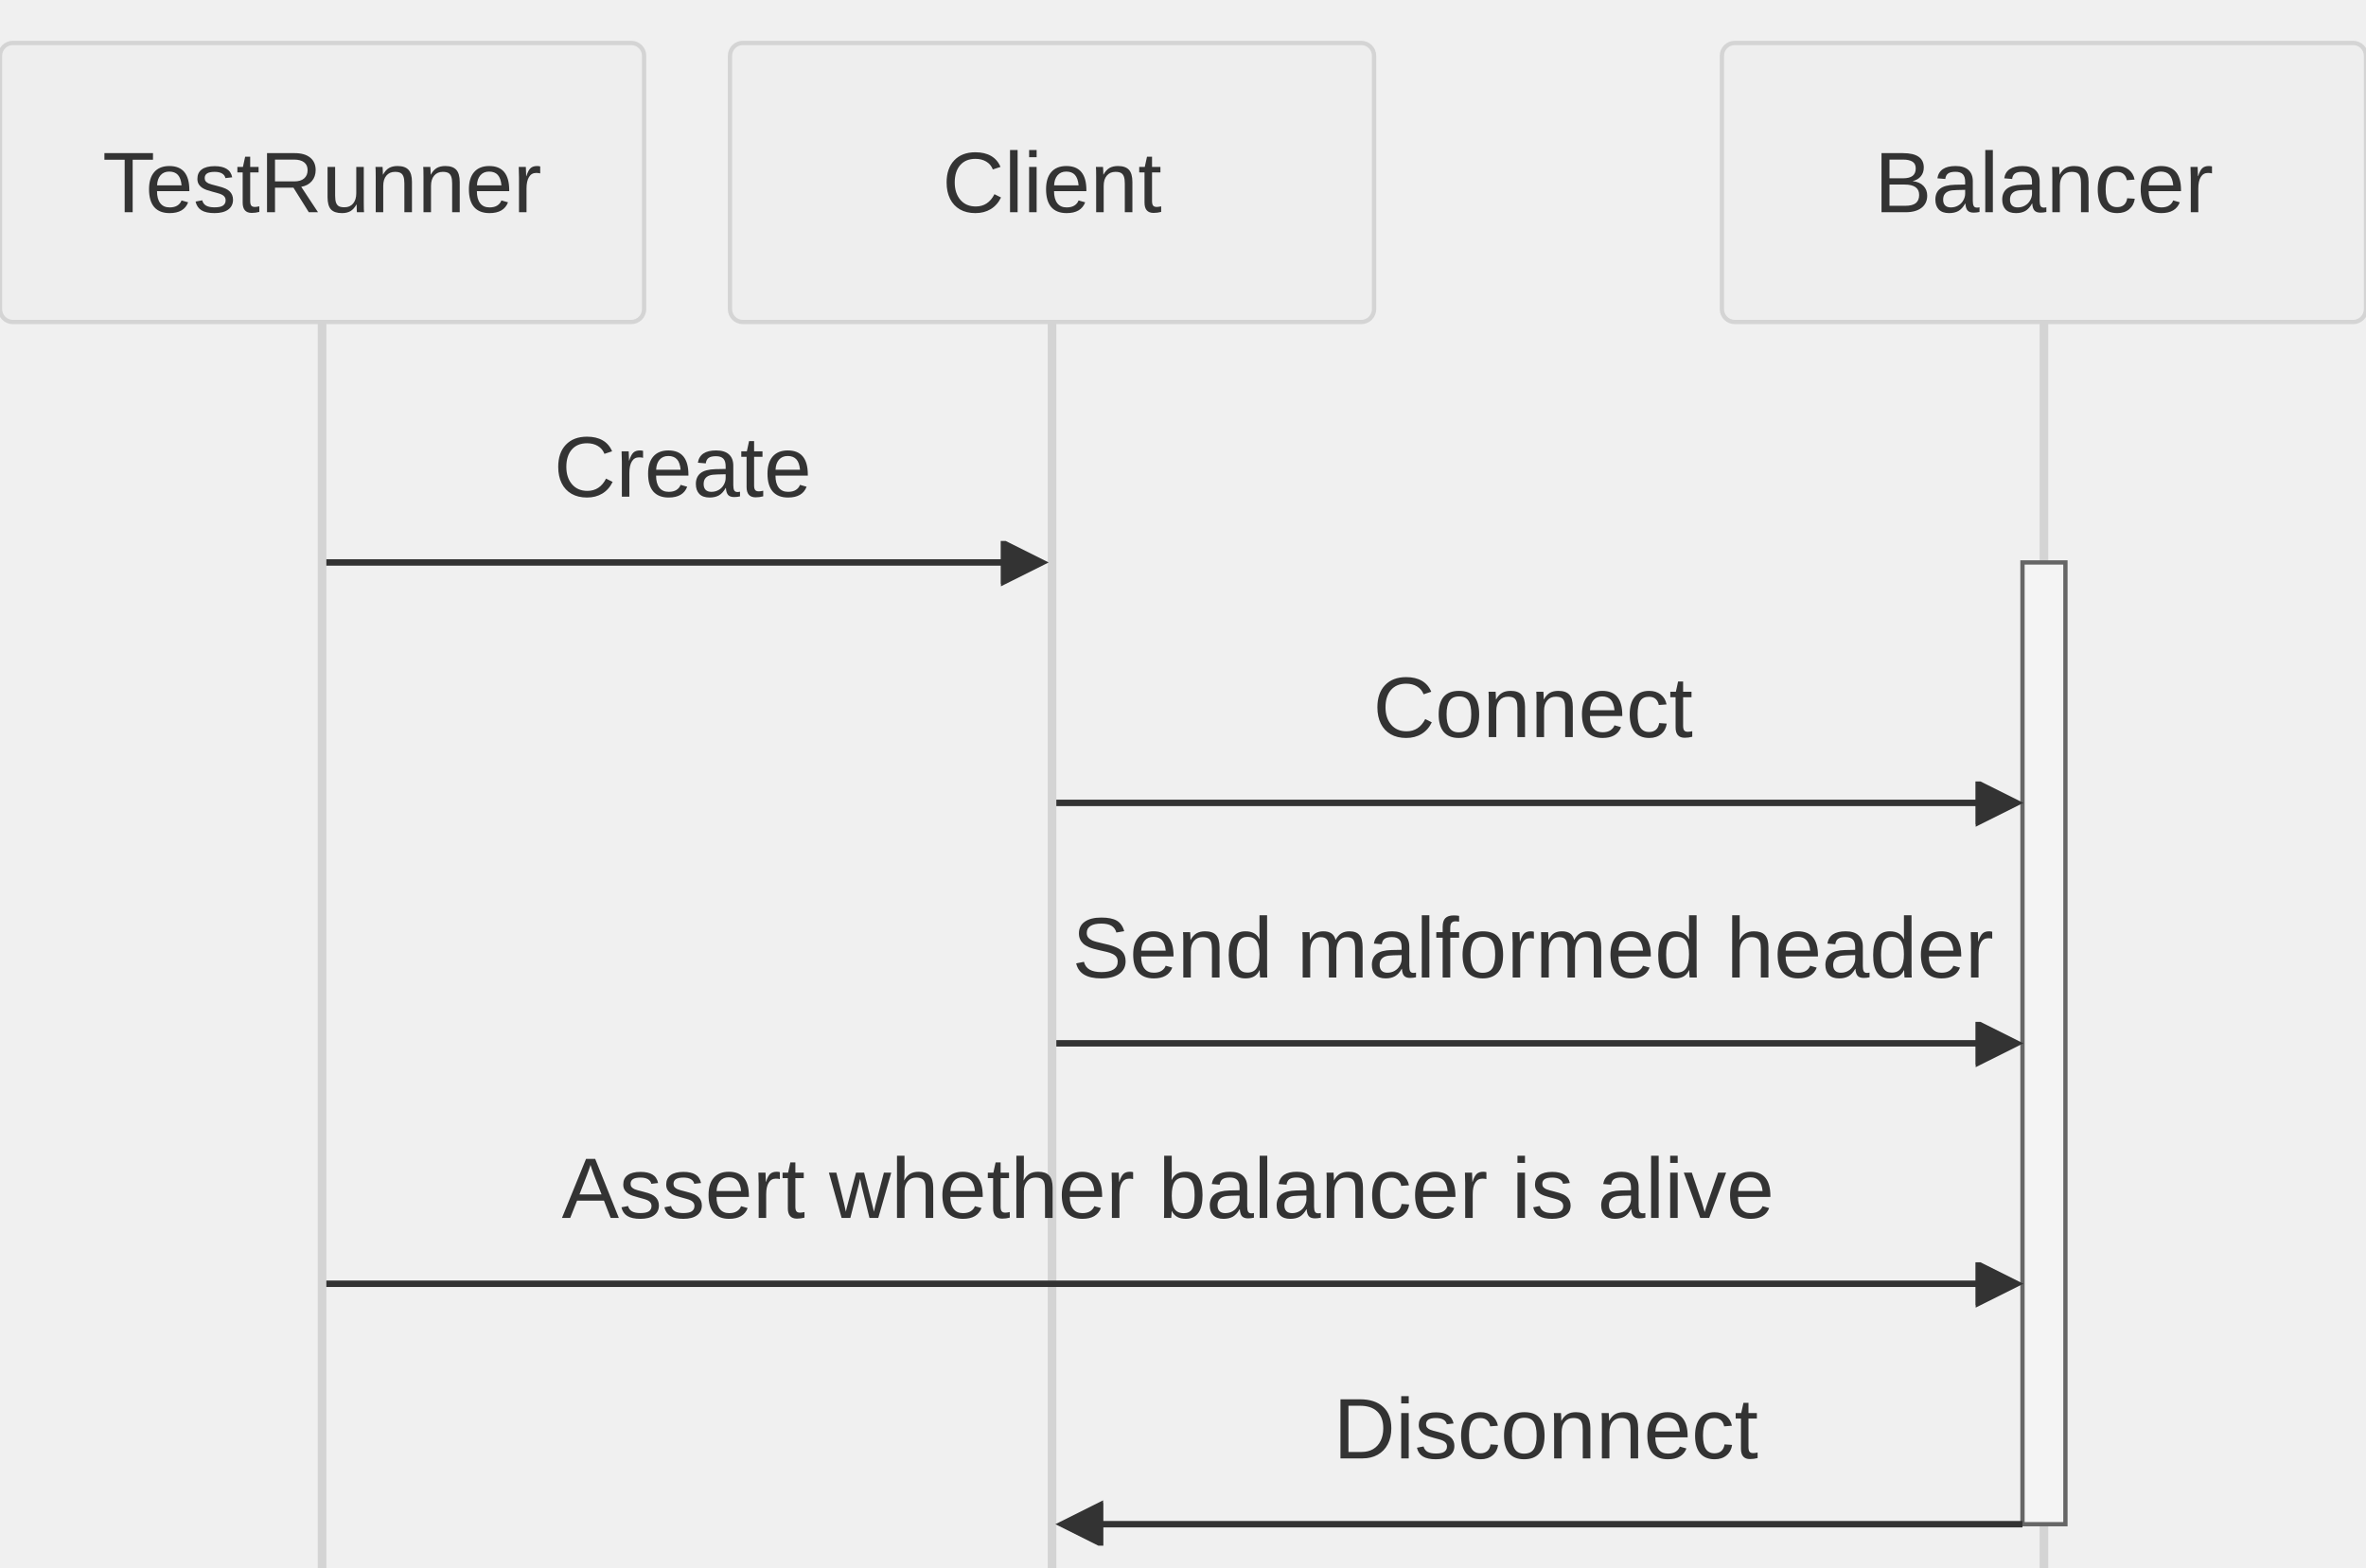
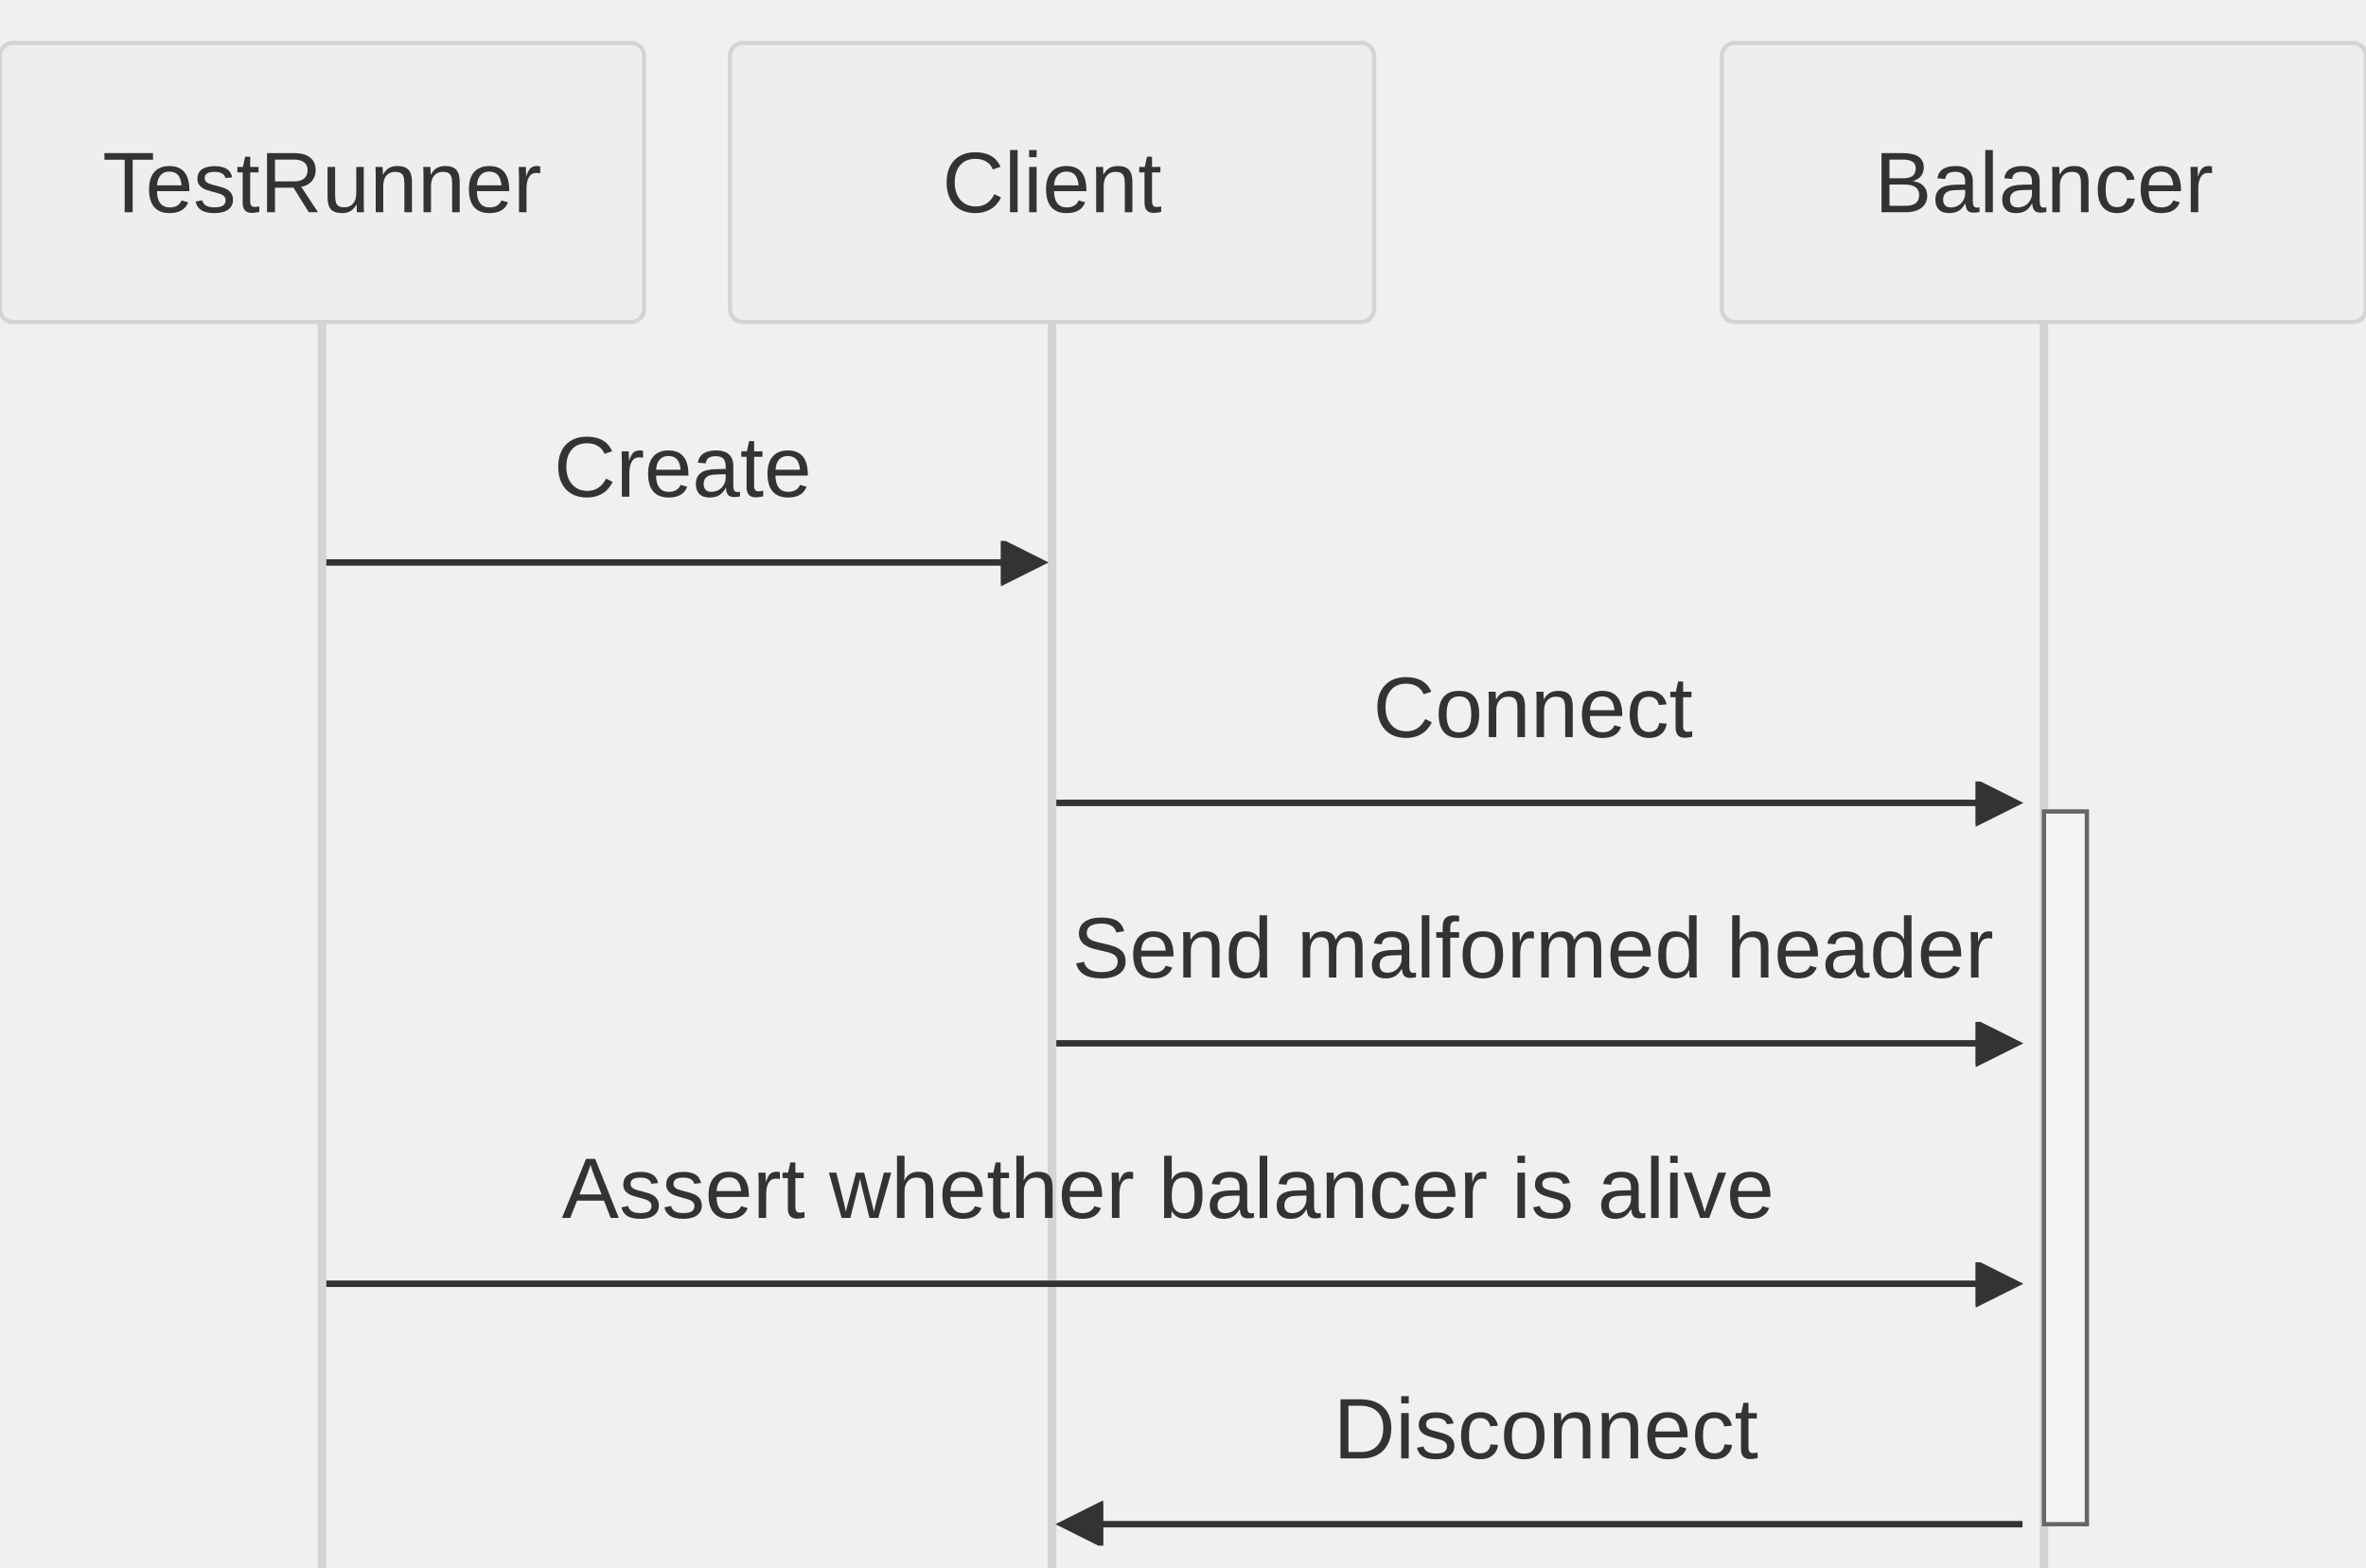
<svg xmlns="http://www.w3.org/2000/svg" aria-roledescription="sequence" role="graphics-document document" viewBox="0 -10 551 365" style="max-width: 551px; background-color: white;" width="100%" id="my-svg">
  <g>
    <line stroke="#999" stroke-width="0.5px" class="200" y2="2000" x2="476" y1="5" x1="476" id="actor2" />
    <g id="root-2">
      <rect class="actor" ry="3" rx="3" height="65" width="150" stroke="#666" fill="#eaeaea" y="0" x="401" />
      <text style="text-anchor: middle; font-size: 20px; font-weight: 400;" class="actor" alignment-baseline="central" dominant-baseline="central" y="32.5" x="476">
        <tspan dy="0" x="476">Balancer</tspan>
      </text>
    </g>
  </g>
  <g>
    <line stroke="#999" stroke-width="0.5px" class="200" y2="2000" x2="245" y1="5" x1="245" id="actor1" />
    <g id="root-1">
      <rect class="actor" ry="3" rx="3" height="65" width="150" stroke="#666" fill="#eaeaea" y="0" x="170" />
      <text style="text-anchor: middle; font-size: 20px; font-weight: 400;" class="actor" alignment-baseline="central" dominant-baseline="central" y="32.5" x="245">
        <tspan dy="0" x="245">Client</tspan>
      </text>
    </g>
  </g>
  <g>
    <line stroke="#999" stroke-width="0.5px" class="200" y2="2000" x2="75" y1="5" x1="75" id="actor0" />
    <g id="root-0">
      <rect class="actor" ry="3" rx="3" height="65" width="150" stroke="#666" fill="#eaeaea" y="0" x="0" />
      <text style="text-anchor: middle; font-size: 20px; font-weight: 400;" class="actor" alignment-baseline="central" dominant-baseline="central" y="32.5" x="75">
        <tspan dy="0" x="75">TestRunner</tspan>
      </text>
    </g>
  </g>
  <style>#my-svg{font-family:"trebuchet ms",verdana,arial,sans-serif;font-size:16px;fill:#000000;}#my-svg .error-icon{fill:#552222;}#my-svg .error-text{fill:#552222;stroke:#552222;}#my-svg .edge-thickness-normal{stroke-width:2px;}#my-svg .edge-thickness-thick{stroke-width:3.5px;}#my-svg .edge-pattern-solid{stroke-dasharray:0;}#my-svg .edge-pattern-dashed{stroke-dasharray:3;}#my-svg .edge-pattern-dotted{stroke-dasharray:2;}#my-svg .marker{fill:#666;stroke:#666;}#my-svg .marker.cross{stroke:#666;}#my-svg svg{font-family:"trebuchet ms",verdana,arial,sans-serif;font-size:16px;}#my-svg .actor{stroke:hsl(0, 0%, 83%);fill:#eee;}#my-svg text.actor&gt;tspan{fill:#333;stroke:none;}#my-svg .actor-line{stroke:#666;}#my-svg .messageLine0{stroke-width:1.5;stroke-dasharray:none;stroke:#333;}#my-svg .messageLine1{stroke-width:1.5;stroke-dasharray:2,2;stroke:#333;}#my-svg #arrowhead path{fill:#333;stroke:#333;}#my-svg .sequenceNumber{fill:white;}#my-svg #sequencenumber{fill:#333;}#my-svg #crosshead path{fill:#333;stroke:#333;}#my-svg .messageText{fill:#333;stroke:none;}#my-svg .labelBox{stroke:hsl(0, 0%, 83%);fill:#eee;}#my-svg .labelText,#my-svg .labelText&gt;tspan{fill:#333;stroke:none;}#my-svg .loopText,#my-svg .loopText&gt;tspan{fill:#333;stroke:none;}#my-svg .loopLine{stroke-width:2px;stroke-dasharray:2,2;stroke:hsl(0, 0%, 83%);fill:hsl(0, 0%, 83%);}#my-svg .note{stroke:#999;fill:#666;}#my-svg .noteText,#my-svg .noteText&gt;tspan{fill:#fff;stroke:none;}#my-svg .activation0{fill:#f4f4f4;stroke:#666;}#my-svg .activation1{fill:#f4f4f4;stroke:#666;}#my-svg .activation2{fill:#f4f4f4;stroke:#666;}#my-svg .actorPopupMenu{position:absolute;}#my-svg .actorPopupMenuPanel{position:absolute;fill:#eee;box-shadow:0px 8px 16px 0px rgba(0,0,0,0.2);filter:drop-shadow(3px 5px 2px rgb(0 0 0 / 0.4));}#my-svg .actor-man line{stroke:hsl(0, 0%, 83%);fill:#eee;}#my-svg .actor-man circle,#my-svg line{stroke:hsl(0, 0%, 83%);fill:#eee;stroke-width:2px;}#my-svg :root{--mermaid-font-family:"trebuchet ms",verdana,arial,sans-serif;}</style>
  <g />
  <defs>
    <symbol height="24" width="24" id="computer">
      <path d="M2 2v13h20v-13h-20zm18 11h-16v-9h16v9zm-10.228 6l.466-1h3.524l.467 1h-4.457zm14.228 3h-24l2-6h2.104l-1.33 4h18.45l-1.297-4h2.073l2 6zm-5-10h-14v-7h14v7z" transform="scale(.5)" />
    </symbol>
  </defs>
  <defs>
    <symbol clip-rule="evenodd" fill-rule="evenodd" id="database">
      <path d="M12.258.001l.256.004.255.005.253.008.251.01.249.012.247.015.246.016.242.019.241.02.239.023.236.024.233.027.231.028.229.031.225.032.223.034.22.036.217.038.214.04.211.041.208.043.205.045.201.046.198.048.194.05.191.051.187.053.183.054.18.056.175.057.172.059.168.06.163.061.16.063.155.064.15.066.074.033.073.033.071.034.07.034.069.035.068.035.067.035.066.035.064.036.064.036.062.036.06.036.06.037.058.037.058.037.055.038.055.038.053.038.052.038.051.039.05.039.048.039.047.039.045.04.044.04.043.04.041.04.04.041.039.041.037.041.036.041.034.041.033.042.032.042.03.042.029.042.027.042.026.043.024.043.023.043.021.043.02.043.018.044.017.043.015.044.013.044.012.044.011.045.009.044.007.045.006.045.004.045.002.045.001.045v17l-.001.045-.002.045-.004.045-.006.045-.007.045-.009.044-.011.045-.012.044-.013.044-.015.044-.017.043-.018.044-.02.043-.021.043-.023.043-.024.043-.026.043-.027.042-.029.042-.03.042-.032.042-.033.042-.034.041-.036.041-.037.041-.039.041-.04.041-.041.04-.043.04-.044.04-.045.04-.047.039-.048.039-.05.039-.051.039-.052.038-.053.038-.055.038-.055.038-.058.037-.058.037-.06.037-.06.036-.062.036-.064.036-.064.036-.066.035-.067.035-.068.035-.069.035-.07.034-.071.034-.073.033-.074.033-.15.066-.155.064-.16.063-.163.061-.168.06-.172.059-.175.057-.18.056-.183.054-.187.053-.191.051-.194.05-.198.048-.201.046-.205.045-.208.043-.211.041-.214.04-.217.038-.22.036-.223.034-.225.032-.229.031-.231.028-.233.027-.236.024-.239.023-.241.02-.242.019-.246.016-.247.015-.249.012-.251.01-.253.008-.255.005-.256.004-.258.001-.258-.001-.256-.004-.255-.005-.253-.008-.251-.01-.249-.012-.247-.015-.245-.016-.243-.019-.241-.02-.238-.023-.236-.024-.234-.027-.231-.028-.228-.031-.226-.032-.223-.034-.22-.036-.217-.038-.214-.04-.211-.041-.208-.043-.204-.045-.201-.046-.198-.048-.195-.05-.19-.051-.187-.053-.184-.054-.179-.056-.176-.057-.172-.059-.167-.06-.164-.061-.159-.063-.155-.064-.151-.066-.074-.033-.072-.033-.072-.034-.07-.034-.069-.035-.068-.035-.067-.035-.066-.035-.064-.036-.063-.036-.062-.036-.061-.036-.06-.037-.058-.037-.057-.037-.056-.038-.055-.038-.053-.038-.052-.038-.051-.039-.049-.039-.049-.039-.046-.039-.046-.04-.044-.04-.043-.04-.041-.04-.04-.041-.039-.041-.037-.041-.036-.041-.034-.041-.033-.042-.032-.042-.03-.042-.029-.042-.027-.042-.026-.043-.024-.043-.023-.043-.021-.043-.02-.043-.018-.044-.017-.043-.015-.044-.013-.044-.012-.044-.011-.045-.009-.044-.007-.045-.006-.045-.004-.045-.002-.045-.001-.045v-17l.001-.045.002-.045.004-.045.006-.045.007-.045.009-.044.011-.045.012-.044.013-.044.015-.044.017-.043.018-.044.02-.043.021-.043.023-.043.024-.043.026-.043.027-.042.029-.042.03-.042.032-.042.033-.042.034-.041.036-.041.037-.041.039-.041.04-.041.041-.04.043-.04.044-.04.046-.04.046-.039.049-.039.049-.039.051-.039.052-.038.053-.038.055-.038.056-.038.057-.037.058-.037.06-.037.061-.036.062-.036.063-.036.064-.036.066-.035.067-.035.068-.035.069-.035.07-.034.072-.034.072-.033.074-.033.151-.066.155-.064.159-.063.164-.061.167-.06.172-.059.176-.057.179-.056.184-.054.187-.053.19-.051.195-.05.198-.048.201-.046.204-.045.208-.043.211-.041.214-.04.217-.038.22-.036.223-.034.226-.032.228-.031.231-.028.234-.027.236-.024.238-.023.241-.02.243-.019.245-.016.247-.015.249-.012.251-.01.253-.008.255-.005.256-.004.258-.001.258.001zm-9.258 20.499v.01l.001.021.003.021.004.022.005.021.006.022.007.022.009.023.01.022.011.023.012.023.013.023.015.023.016.024.017.023.018.024.019.024.021.024.022.025.023.024.024.025.052.049.056.05.061.051.066.051.07.051.075.051.079.052.084.052.088.052.092.052.097.052.102.051.105.052.11.052.114.051.119.051.123.051.127.05.131.05.135.05.139.048.144.049.147.047.152.047.155.047.16.045.163.045.167.043.171.043.176.041.178.041.183.039.187.039.19.037.194.035.197.035.202.033.204.031.209.03.212.029.216.027.219.025.222.024.226.021.23.02.233.018.236.016.24.015.243.012.246.01.249.008.253.005.256.004.259.001.26-.001.257-.004.254-.005.25-.008.247-.011.244-.012.241-.014.237-.016.233-.018.231-.021.226-.021.224-.024.22-.026.216-.027.212-.028.21-.031.205-.031.202-.034.198-.034.194-.036.191-.037.187-.039.183-.04.179-.04.175-.042.172-.043.168-.044.163-.045.16-.046.155-.046.152-.047.148-.048.143-.049.139-.049.136-.05.131-.05.126-.05.123-.051.118-.052.114-.051.11-.052.106-.052.101-.052.096-.052.092-.052.088-.053.083-.051.079-.052.074-.052.07-.051.065-.051.06-.051.056-.05.051-.05.023-.024.023-.025.021-.024.02-.024.019-.024.018-.024.017-.024.015-.023.014-.024.013-.023.012-.023.01-.023.01-.022.008-.022.006-.022.006-.022.004-.022.004-.021.001-.021.001-.021v-4.127l-.077.055-.08.053-.083.054-.085.053-.087.052-.09.052-.093.051-.095.05-.097.05-.1.049-.102.049-.105.048-.106.047-.109.047-.111.046-.114.045-.115.045-.118.044-.12.043-.122.042-.124.042-.126.041-.128.04-.13.04-.132.038-.134.038-.135.037-.138.037-.139.035-.142.035-.143.034-.144.033-.147.032-.148.031-.15.03-.151.03-.153.029-.154.027-.156.027-.158.026-.159.025-.161.024-.162.023-.163.022-.165.021-.166.02-.167.019-.169.018-.169.017-.171.016-.173.015-.173.014-.175.013-.175.012-.177.011-.178.01-.179.008-.179.008-.181.006-.182.005-.182.004-.184.003-.184.002h-.37l-.184-.002-.184-.003-.182-.004-.182-.005-.181-.006-.179-.008-.179-.008-.178-.01-.176-.011-.176-.012-.175-.013-.173-.014-.172-.015-.171-.016-.17-.017-.169-.018-.167-.019-.166-.02-.165-.021-.163-.022-.162-.023-.161-.024-.159-.025-.157-.026-.156-.027-.155-.027-.153-.029-.151-.03-.15-.03-.148-.031-.146-.032-.145-.033-.143-.034-.141-.035-.14-.035-.137-.037-.136-.037-.134-.038-.132-.038-.13-.04-.128-.04-.126-.041-.124-.042-.122-.042-.12-.044-.117-.043-.116-.045-.113-.045-.112-.046-.109-.047-.106-.047-.105-.048-.102-.049-.1-.049-.097-.05-.095-.05-.093-.052-.09-.051-.087-.052-.085-.053-.083-.054-.08-.054-.077-.054v4.127zm0-5.654v.011l.001.021.003.021.004.021.005.022.006.022.007.022.009.022.01.022.011.023.012.023.013.023.015.024.016.023.017.024.018.024.019.024.021.024.022.024.023.025.024.024.052.05.056.05.061.05.066.051.07.051.075.052.079.051.084.052.088.052.092.052.097.052.102.052.105.052.11.051.114.051.119.052.123.05.127.051.131.05.135.049.139.049.144.048.147.048.152.047.155.046.16.045.163.045.167.044.171.042.176.042.178.04.183.04.187.038.19.037.194.036.197.034.202.033.204.032.209.03.212.028.216.027.219.025.222.024.226.022.23.02.233.018.236.016.24.014.243.012.246.01.249.008.253.006.256.003.259.001.26-.001.257-.003.254-.006.25-.008.247-.01.244-.012.241-.015.237-.016.233-.018.231-.02.226-.022.224-.024.22-.025.216-.027.212-.029.21-.03.205-.032.202-.033.198-.035.194-.036.191-.037.187-.039.183-.039.179-.041.175-.042.172-.043.168-.044.163-.045.16-.045.155-.047.152-.047.148-.048.143-.048.139-.05.136-.049.131-.05.126-.051.123-.051.118-.051.114-.052.11-.052.106-.052.101-.052.096-.052.092-.052.088-.052.083-.052.079-.052.074-.051.07-.052.065-.051.06-.05.056-.051.051-.049.023-.025.023-.024.021-.025.02-.024.019-.024.018-.024.017-.024.015-.023.014-.023.013-.024.012-.022.01-.023.01-.023.008-.022.006-.022.006-.022.004-.021.004-.022.001-.021.001-.021v-4.139l-.077.054-.08.054-.083.054-.085.052-.087.053-.09.051-.093.051-.095.051-.097.05-.1.049-.102.049-.105.048-.106.047-.109.047-.111.046-.114.045-.115.044-.118.044-.12.044-.122.042-.124.042-.126.041-.128.04-.13.039-.132.039-.134.038-.135.037-.138.036-.139.036-.142.035-.143.033-.144.033-.147.033-.148.031-.15.03-.151.03-.153.028-.154.028-.156.027-.158.026-.159.025-.161.024-.162.023-.163.022-.165.021-.166.02-.167.019-.169.018-.169.017-.171.016-.173.015-.173.014-.175.013-.175.012-.177.011-.178.009-.179.009-.179.007-.181.007-.182.005-.182.004-.184.003-.184.002h-.37l-.184-.002-.184-.003-.182-.004-.182-.005-.181-.007-.179-.007-.179-.009-.178-.009-.176-.011-.176-.012-.175-.013-.173-.014-.172-.015-.171-.016-.17-.017-.169-.018-.167-.019-.166-.02-.165-.021-.163-.022-.162-.023-.161-.024-.159-.025-.157-.026-.156-.027-.155-.028-.153-.028-.151-.03-.15-.03-.148-.031-.146-.033-.145-.033-.143-.033-.141-.035-.14-.036-.137-.036-.136-.037-.134-.038-.132-.039-.13-.039-.128-.04-.126-.041-.124-.042-.122-.043-.12-.043-.117-.044-.116-.044-.113-.046-.112-.046-.109-.046-.106-.047-.105-.048-.102-.049-.1-.049-.097-.05-.095-.051-.093-.051-.09-.051-.087-.053-.085-.052-.083-.054-.08-.054-.077-.054v4.139zm0-5.666v.011l.001.02.003.022.004.021.005.022.006.021.007.022.009.023.01.022.011.023.012.023.013.023.015.023.016.024.017.024.018.023.019.024.021.025.022.024.023.024.024.025.052.05.056.05.061.05.066.051.07.051.075.052.079.051.084.052.088.052.092.052.097.052.102.052.105.051.11.052.114.051.119.051.123.051.127.05.131.05.135.05.139.049.144.048.147.048.152.047.155.046.16.045.163.045.167.043.171.043.176.042.178.04.183.04.187.038.19.037.194.036.197.034.202.033.204.032.209.03.212.028.216.027.219.025.222.024.226.021.23.02.233.018.236.017.24.014.243.012.246.01.249.008.253.006.256.003.259.001.26-.001.257-.003.254-.006.25-.008.247-.01.244-.013.241-.014.237-.016.233-.018.231-.02.226-.022.224-.024.22-.025.216-.027.212-.029.21-.03.205-.032.202-.033.198-.035.194-.036.191-.037.187-.039.183-.039.179-.041.175-.042.172-.043.168-.044.163-.045.16-.045.155-.047.152-.047.148-.048.143-.049.139-.049.136-.049.131-.051.126-.05.123-.051.118-.052.114-.051.11-.052.106-.052.101-.052.096-.052.092-.052.088-.052.083-.052.079-.052.074-.052.07-.051.065-.051.06-.051.056-.05.051-.049.023-.025.023-.025.021-.024.02-.024.019-.024.018-.024.017-.024.015-.023.014-.024.013-.023.012-.023.01-.022.01-.023.008-.022.006-.022.006-.022.004-.022.004-.021.001-.021.001-.021v-4.153l-.077.054-.08.054-.083.053-.085.053-.087.053-.09.051-.093.051-.095.051-.097.05-.1.049-.102.048-.105.048-.106.048-.109.046-.111.046-.114.046-.115.044-.118.044-.12.043-.122.043-.124.042-.126.041-.128.04-.13.039-.132.039-.134.038-.135.037-.138.036-.139.036-.142.034-.143.034-.144.033-.147.032-.148.032-.15.03-.151.03-.153.028-.154.028-.156.027-.158.026-.159.024-.161.024-.162.023-.163.023-.165.021-.166.02-.167.019-.169.018-.169.017-.171.016-.173.015-.173.014-.175.013-.175.012-.177.01-.178.01-.179.009-.179.007-.181.006-.182.006-.182.004-.184.003-.184.001-.185.001-.185-.001-.184-.001-.184-.003-.182-.004-.182-.006-.181-.006-.179-.007-.179-.009-.178-.01-.176-.01-.176-.012-.175-.013-.173-.014-.172-.015-.171-.016-.17-.017-.169-.018-.167-.019-.166-.02-.165-.021-.163-.023-.162-.023-.161-.024-.159-.024-.157-.026-.156-.027-.155-.028-.153-.028-.151-.03-.15-.03-.148-.032-.146-.032-.145-.033-.143-.034-.141-.034-.14-.036-.137-.036-.136-.037-.134-.038-.132-.039-.13-.039-.128-.041-.126-.041-.124-.041-.122-.043-.12-.043-.117-.044-.116-.044-.113-.046-.112-.046-.109-.046-.106-.048-.105-.048-.102-.048-.1-.05-.097-.049-.095-.051-.093-.051-.09-.052-.087-.052-.085-.053-.083-.053-.08-.054-.077-.054v4.153zm8.74-8.179l-.257.004-.254.005-.25.008-.247.011-.244.012-.241.014-.237.016-.233.018-.231.021-.226.022-.224.023-.22.026-.216.027-.212.028-.21.031-.205.032-.202.033-.198.034-.194.036-.191.038-.187.038-.183.04-.179.041-.175.042-.172.043-.168.043-.163.045-.16.046-.155.046-.152.048-.148.048-.143.048-.139.049-.136.05-.131.05-.126.051-.123.051-.118.051-.114.052-.11.052-.106.052-.101.052-.096.052-.092.052-.088.052-.083.052-.079.052-.074.051-.07.052-.065.051-.06.05-.056.05-.051.05-.023.025-.023.024-.021.024-.02.025-.019.024-.018.024-.017.023-.015.024-.014.023-.013.023-.012.023-.01.023-.01.022-.008.022-.006.023-.006.021-.004.022-.004.021-.001.021-.001.021.001.021.001.021.004.021.004.022.006.021.006.023.008.022.01.022.01.023.012.023.013.023.014.023.015.024.017.023.018.024.019.024.02.025.021.024.023.024.023.025.051.05.056.05.06.05.065.051.07.052.074.051.079.052.083.052.088.052.092.052.096.052.101.052.106.052.11.052.114.052.118.051.123.051.126.051.131.05.136.05.139.049.143.048.148.048.152.048.155.046.16.046.163.045.168.043.172.043.175.042.179.041.183.04.187.038.191.038.194.036.198.034.202.033.205.032.21.031.212.028.216.027.22.026.224.023.226.022.231.021.233.018.237.016.241.014.244.012.247.011.25.008.254.005.257.004.26.001.26-.001.257-.004.254-.005.25-.008.247-.011.244-.012.241-.014.237-.016.233-.018.231-.021.226-.022.224-.023.22-.026.216-.027.212-.028.21-.031.205-.032.202-.033.198-.034.194-.036.191-.038.187-.038.183-.04.179-.041.175-.042.172-.043.168-.043.163-.045.16-.046.155-.046.152-.048.148-.048.143-.048.139-.049.136-.05.131-.05.126-.051.123-.051.118-.051.114-.052.11-.052.106-.052.101-.052.096-.052.092-.052.088-.052.083-.052.079-.052.074-.051.07-.052.065-.051.06-.05.056-.05.051-.05.023-.025.023-.024.021-.024.02-.025.019-.024.018-.024.017-.023.015-.024.014-.023.013-.023.012-.023.01-.023.01-.022.008-.022.006-.023.006-.021.004-.022.004-.021.001-.021.001-.021-.001-.021-.001-.021-.004-.021-.004-.022-.006-.021-.006-.023-.008-.022-.01-.022-.01-.023-.012-.023-.013-.023-.014-.023-.015-.024-.017-.023-.018-.024-.019-.024-.02-.025-.021-.024-.023-.024-.023-.025-.051-.05-.056-.05-.06-.05-.065-.051-.07-.052-.074-.051-.079-.052-.083-.052-.088-.052-.092-.052-.096-.052-.101-.052-.106-.052-.11-.052-.114-.052-.118-.051-.123-.051-.126-.051-.131-.05-.136-.05-.139-.049-.143-.048-.148-.048-.152-.048-.155-.046-.16-.046-.163-.045-.168-.043-.172-.043-.175-.042-.179-.041-.183-.04-.187-.038-.191-.038-.194-.036-.198-.034-.202-.033-.205-.032-.21-.031-.212-.028-.216-.027-.22-.026-.224-.023-.226-.022-.231-.021-.233-.018-.237-.016-.241-.014-.244-.012-.247-.011-.25-.008-.254-.005-.257-.004-.26-.001-.26.001z" transform="scale(.5)" />
    </symbol>
  </defs>
  <defs>
    <symbol height="24" width="24" id="clock">
      <path d="M12 2c5.514 0 10 4.486 10 10s-4.486 10-10 10-10-4.486-10-10 4.486-10 10-10zm0-2c-6.627 0-12 5.373-12 12s5.373 12 12 12 12-5.373 12-12-5.373-12-12-12zm5.848 12.459c.202.038.202.333.001.372-1.907.361-6.045 1.111-6.547 1.111-.719 0-1.301-.582-1.301-1.301 0-.512.77-5.447 1.125-7.445.034-.192.312-.181.343.014l.985 6.238 5.394 1.011z" transform="scale(.5)" />
    </symbol>
  </defs>
  <defs>
    <marker orient="auto" markerHeight="12" markerWidth="12" markerUnits="userSpaceOnUse" refY="5" refX="7.9" id="arrowhead">
      <path d="M 0 0 L 10 5 L 0 10 z" />
    </marker>
  </defs>
  <defs>
    <marker refY="4.5" refX="4" orient="auto" markerHeight="8" markerWidth="15" id="crosshead">
      <path style="stroke-dasharray: 0, 0;" d="M 1,2 L 6,7 M 6,2 L 1,7" stroke-width="1pt" stroke="#000000" fill="none" />
    </marker>
  </defs>
  <defs>
    <marker orient="auto" markerHeight="28" markerWidth="20" refY="7" refX="15.5" id="filled-head">
      <path d="M 18,7 L9,13 L14,7 L9,1 Z" />
    </marker>
  </defs>
  <defs>
    <marker orient="auto" markerHeight="40" markerWidth="60" refY="15" refX="15" id="sequencenumber">
      <circle r="6" cy="15" cx="15" />
    </marker>
  </defs>
+   <g />
  <g>
-     <rect class="activation0" ry="0" rx="0" height="224" width="10" stroke="#666" fill="#EDF2AE" y="121" x="471" />
+     <rect class="activation1" ry="0" rx="0" height="166" width="10" stroke="#666" fill="#EDF2AE" y="179" x="476" />
  </g>
  <text style="font-size: 20px; font-weight: 400;" dy="1em" class="messageText" alignment-baseline="middle" dominant-baseline="middle" text-anchor="middle" y="80" x="159">Create</text>
  <line style="fill: none;" marker-end="url(#arrowhead)" stroke="none" stroke-width="2" class="messageLine0" y2="121" x2="241" y1="121" x1="76" />
  <text style="font-size: 20px; font-weight: 400;" dy="1em" class="messageText" alignment-baseline="middle" dominant-baseline="middle" text-anchor="middle" y="136" x="357">Connect</text>
  <line style="fill: none;" marker-end="url(#arrowhead)" stroke="none" stroke-width="2" class="messageLine0" y2="177" x2="468" y1="177" x1="246" />
  <text style="font-size: 20px; font-weight: 400;" dy="1em" class="messageText" alignment-baseline="middle" dominant-baseline="middle" text-anchor="middle" y="192" x="357">Send malformed header</text>
  <line style="fill: none;" marker-end="url(#arrowhead)" stroke="none" stroke-width="2" class="messageLine0" y2="233" x2="468" y1="233" x1="246" />
  <text style="font-size: 20px; font-weight: 400;" dy="1em" class="messageText" alignment-baseline="middle" dominant-baseline="middle" text-anchor="middle" y="248" x="272">Assert whether balancer is alive</text>
  <line style="fill: none;" marker-end="url(#arrowhead)" stroke="none" stroke-width="2" class="messageLine0" y2="289" x2="468" y1="289" x1="76" />
  <text style="font-size: 20px; font-weight: 400;" dy="1em" class="messageText" alignment-baseline="middle" dominant-baseline="middle" text-anchor="middle" y="304" x="360">Disconnect</text>
  <line style="fill: none;" marker-end="url(#arrowhead)" stroke="none" stroke-width="2" class="messageLine0" y2="345" x2="249" y1="345" x1="471" />
</svg>
